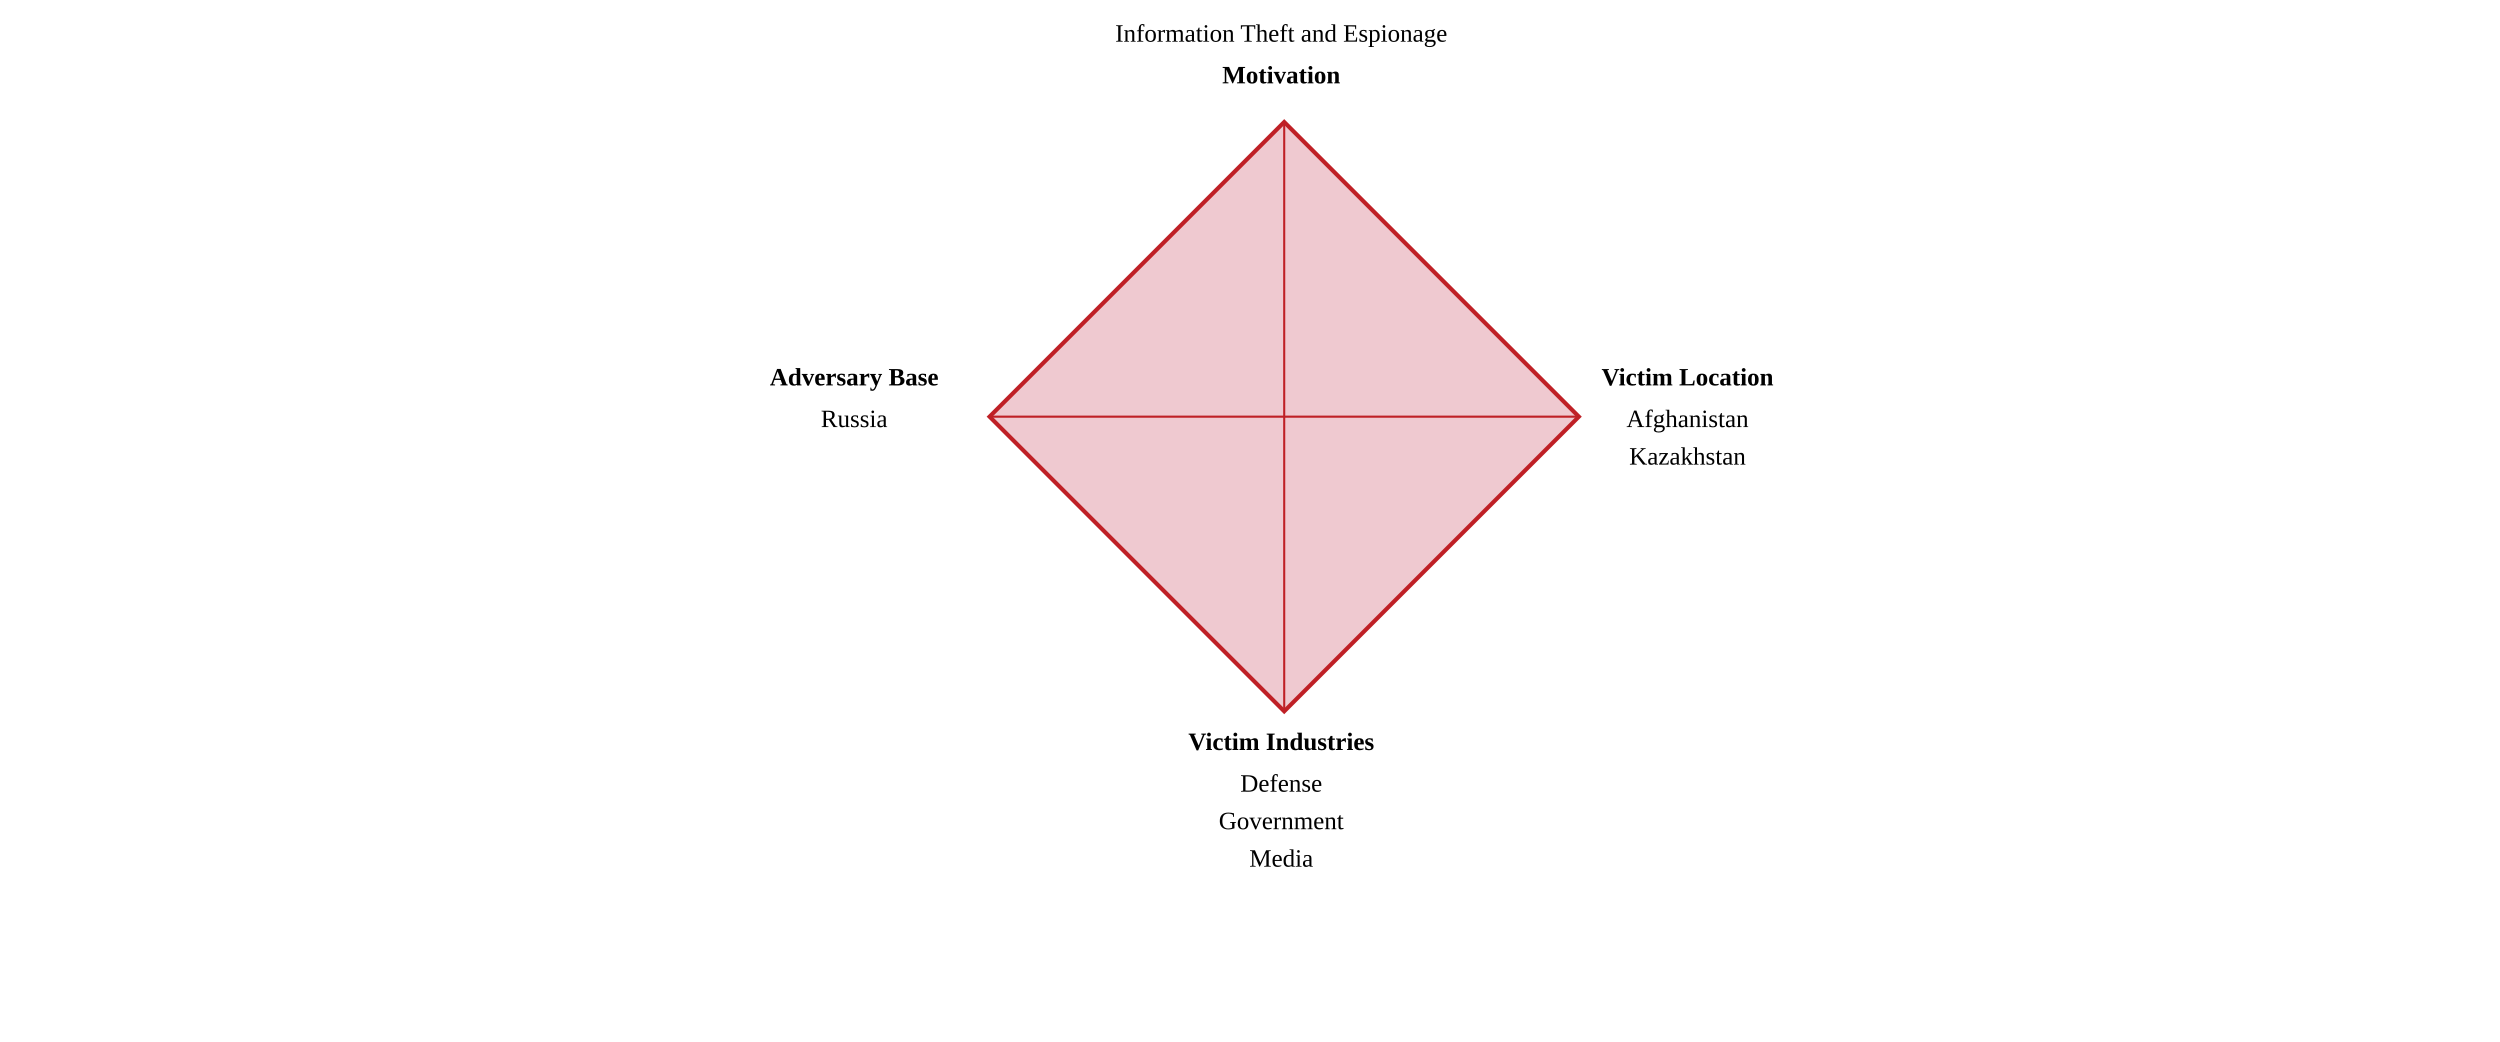
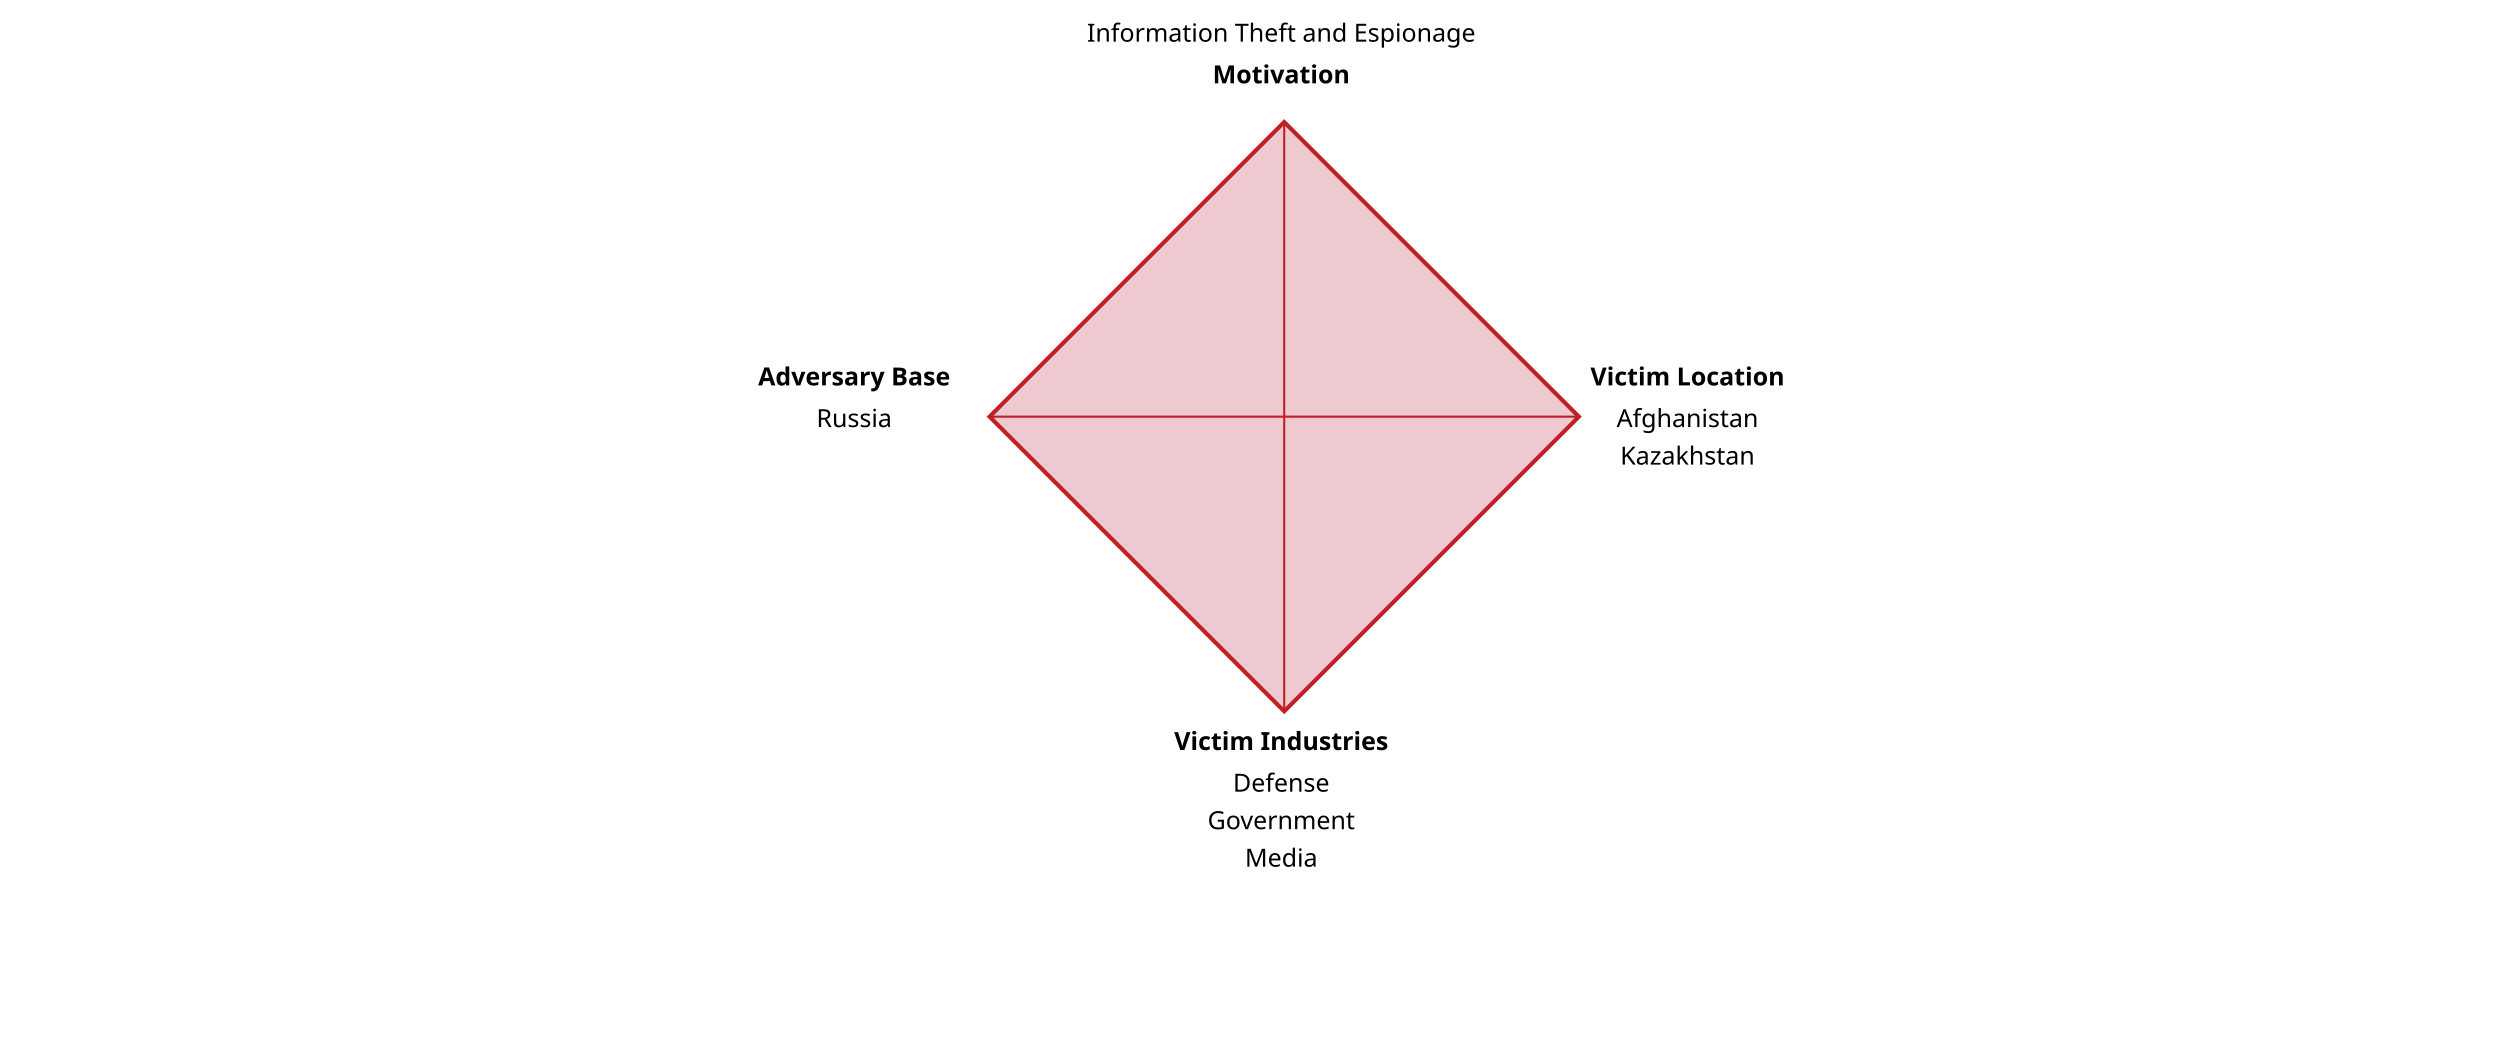
<svg xmlns="http://www.w3.org/2000/svg" viewBox="0 0 1200 500" version="1.1">
  <g transform="translate(475 200) rotate(-45)">
    <rect x="0" y="0" width="200" height="200" fill="#efc9d0" stroke="#bf2026ff" stroke-width="2" />
    <line x1="0" y1="0" x2="200" y2="200" stroke="#bf2026ff" />
    <line x1="0" y1="200" x2="200" y2="0" stroke="#bf2026ff" />
  </g>
  <g id="diamond_labels" transform="translate(475 200)">
-     <text x="140" y="-160" id="svg_motivation" style="font-weight:bold" text-anchor="middle">Motivation</text>
-     <text x="140" y="-180" id="svg_motivation_detail" text-anchor="middle">Information Theft and Espionage</text>
-     <text x="140" y="160" id="svg_industry" style="font-weight:bold" text-anchor="middle">Victim Industries</text>
-     <text x="140" y="180" id="svg_industry_detail" text-anchor="middle">Defense</text>
-     <text x="140" y="198" id="svg_industry_detail" text-anchor="middle">Government</text>
-     <text x="140" y="216" id="svg_industry_detail" text-anchor="middle">Media</text>
-     <text x="-65" y="-15" id="svg_base" style="font-weight:bold" text-anchor="middle">Adversary Base</text>
-     <text x="-65" y="5" id="svg_base_detail" text-anchor="middle">Russia</text>
-     <text x="335" y="-15" id="svg_victim_country" style="font-weight:bold" text-anchor="middle">Victim Location</text>
-     <text x="335" y="5" id="svg_victim_country_detail" text-anchor="middle">Afghanistan</text>
-     <text x="335" y="23" id="svg_victim_country_detail" text-anchor="middle">Kazakhstan</text>
+     <text x="140" y="-160" id="svg_motivation" style="font-weight:bold" font-family="sans-serif" text-anchor="middle">Motivation</text>
+     <text x="140" y="-180" id="svg_motivation_detail" font-family="sans-serif" text-anchor="middle">Information Theft and Espionage</text>
+     <text x="140" y="160" id="svg_industry" style="font-weight:bold" font-family="sans-serif" text-anchor="middle">Victim Industries</text>
+     <text x="140" y="180" id="svg_industry_detail" font-family="sans-serif" text-anchor="middle">Defense</text>
+     <text x="140" y="198" id="svg_industry_detail" font-family="sans-serif" text-anchor="middle">Government</text>
+     <text x="140" y="216" id="svg_industry_detail" font-family="sans-serif" text-anchor="middle">Media</text>
+     <text x="-65" y="-15" id="svg_base" style="font-weight:bold" font-family="sans-serif" text-anchor="middle">Adversary Base</text>
+     <text x="-65" y="5" id="svg_base_detail" font-family="sans-serif" text-anchor="middle">Russia</text>
+     <text x="335" y="-15" id="svg_victim_country" style="font-weight:bold" font-family="sans-serif" text-anchor="middle">Victim Location</text>
+     <text x="335" y="5" id="svg_victim_country_detail" font-family="sans-serif" text-anchor="middle">Afghanistan</text>
+     <text x="335" y="23" id="svg_victim_country_detail" font-family="sans-serif" text-anchor="middle">Kazakhstan</text>
  </g>
</svg>
